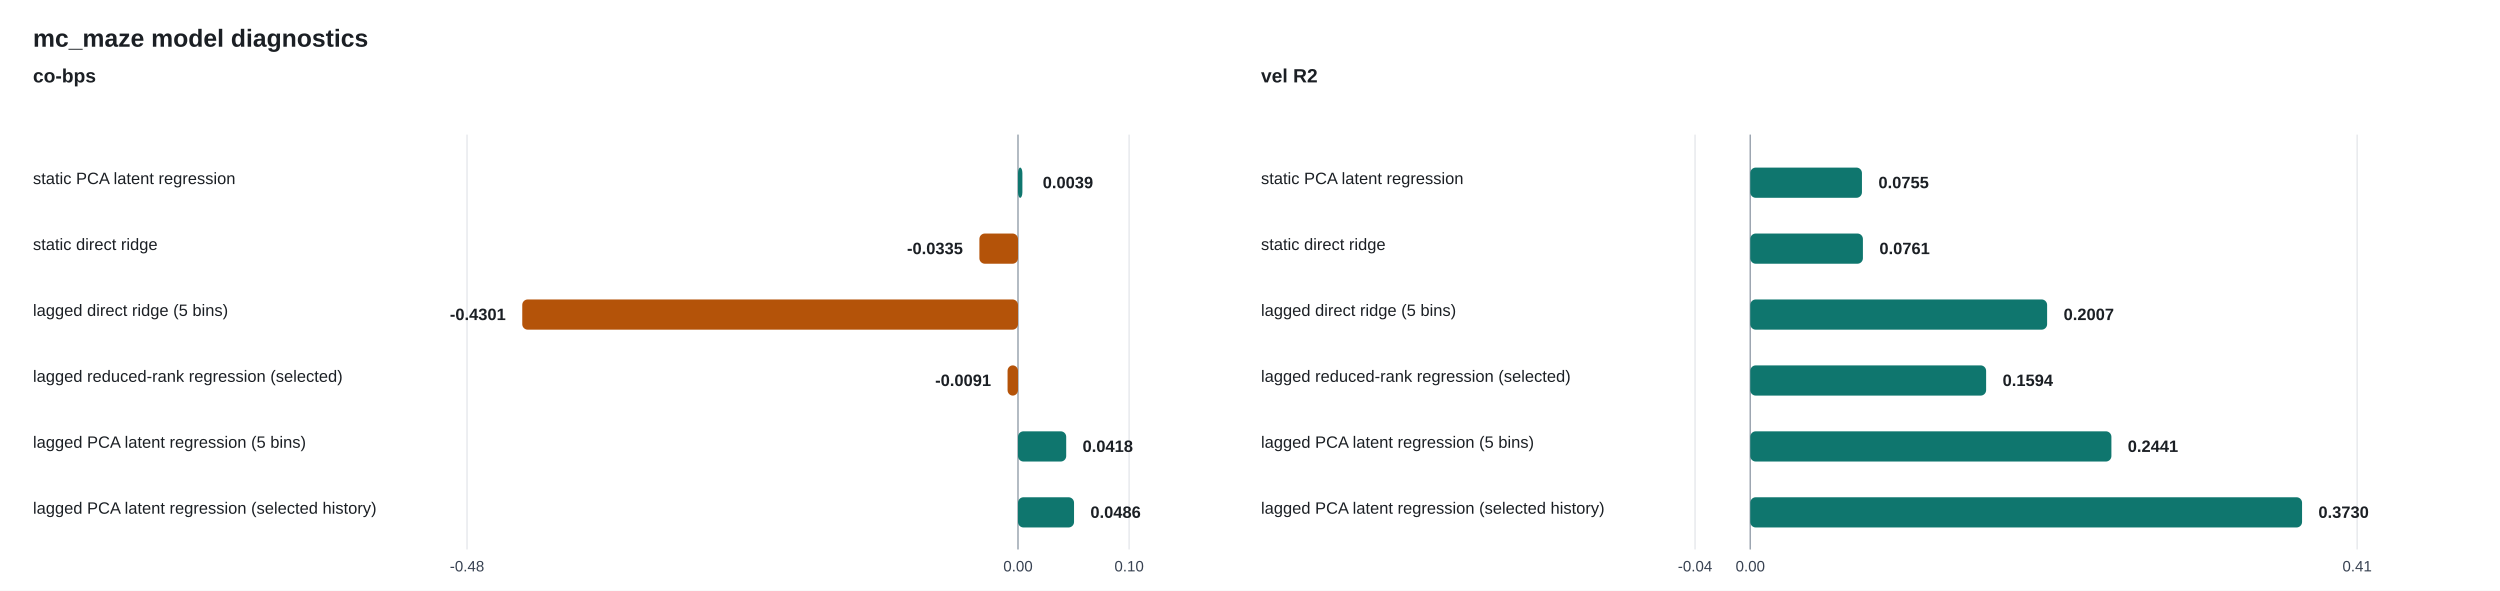
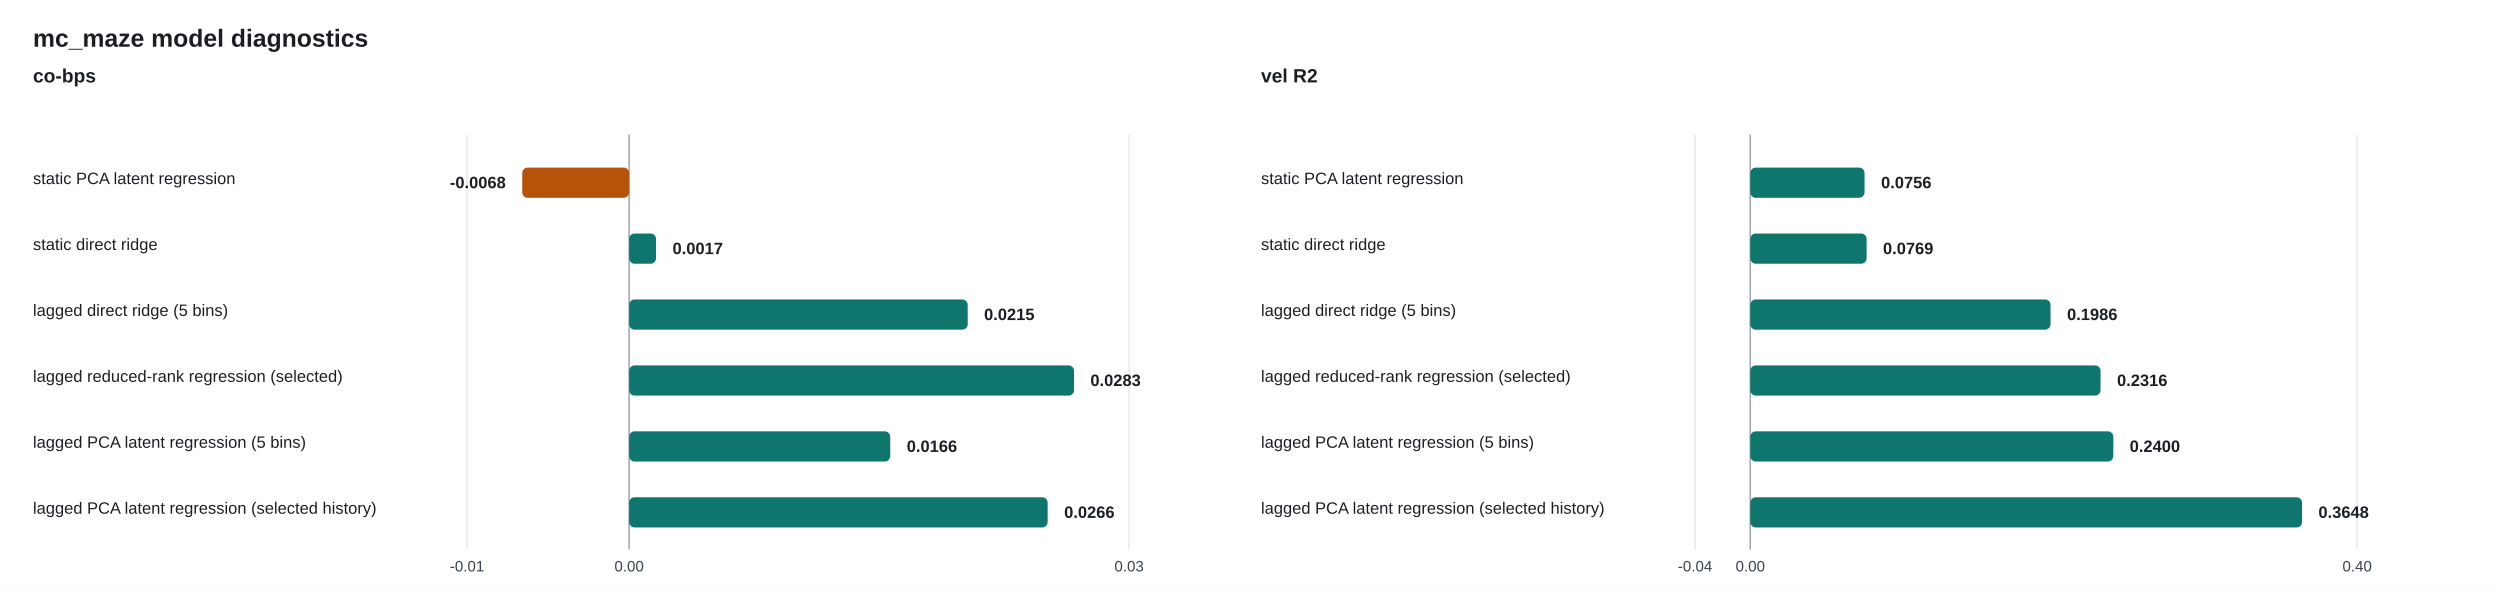
<svg xmlns="http://www.w3.org/2000/svg" width="1820" height="430" viewBox="0 0 1820 430">
  <style>
text { font-family: Arial, Helvetica, sans-serif; fill: #1b1f24; }
.title { font-size: 18px; font-weight: 700; }
.panel-title { font-size: 14px; font-weight: 700; }
.label { font-size: 12px; }
.tick { font-size: 11px; fill: #374151; }
.value { font-size: 12px; font-weight: 600; }
.axis { stroke: #9aa4af; stroke-width: 1; }
.grid { stroke: #e5e7eb; stroke-width: 1; }
</style>
  <rect width="100%" height="100%" fill="#ffffff" />
  <text class="title" x="24" y="34">mc_maze model diagnostics</text>
  <text class="panel-title" x="24" y="60">co-bps</text>
  <line class="grid" x1="340.0" y1="98" x2="340.0" y2="400" />
-   <text class="tick" x="340.0" y="416" text-anchor="middle">-0.48</text>
-   <line class="grid" x1="741.1" y1="98" x2="741.1" y2="400" />
-   <text class="tick" x="741.1" y="416" text-anchor="middle">0.00</text>
+   <text class="tick" x="340.0" y="416" text-anchor="middle">-0.01</text>
+   <line class="grid" x1="458.0" y1="98" x2="458.0" y2="400" />
+   <text class="tick" x="458.0" y="416" text-anchor="middle">0.00</text>
  <line class="grid" x1="822.0" y1="98" x2="822.0" y2="400" />
-   <text class="tick" x="822.0" y="416" text-anchor="middle">0.10</text>
-   <line class="axis" x1="741.1" y1="98" x2="741.1" y2="400" />
+   <text class="tick" x="822.0" y="416" text-anchor="middle">0.03</text>
+   <line class="axis" x1="458.0" y1="98" x2="458.0" y2="400" />
  <text class="label" x="24" y="134">static PCA latent regression</text>
-   <rect x="741.1" y="122" width="3.2" height="22" rx="4" fill="#0f766e" />
-   <text class="value" x="759.1" y="137" text-anchor="start">0.0039</text>
+   <rect x="380.2" y="122" width="77.8" height="22" rx="4" fill="#b45309" />
+   <text class="value" x="368.2" y="137" text-anchor="end">-0.0068</text>
  <text class="label" x="24" y="182">static direct ridge</text>
-   <rect x="713.0" y="170" width="28.1" height="22" rx="4" fill="#b45309" />
-   <text class="value" x="701.0" y="185" text-anchor="end">-0.0335</text>
+   <rect x="458.0" y="170" width="19.6" height="22" rx="4" fill="#0f766e" />
+   <text class="value" x="489.6" y="185" text-anchor="start">0.0017</text>
  <text class="label" x="24" y="230">lagged direct ridge (5 bins)</text>
-   <rect x="380.2" y="218" width="360.9" height="22" rx="4" fill="#b45309" />
-   <text class="value" x="368.2" y="233" text-anchor="end">-0.4301</text>
+   <rect x="458.0" y="218" width="246.5" height="22" rx="4" fill="#0f766e" />
+   <text class="value" x="716.4" y="233" text-anchor="start">0.0215</text>
  <text class="label" x="24" y="278">lagged reduced-rank regression (selected)</text>
-   <rect x="733.5" y="266" width="7.6" height="22" rx="4" fill="#b45309" />
-   <text class="value" x="721.5" y="281" text-anchor="end">-0.0091</text>
+   <rect x="458.0" y="266" width="323.9" height="22" rx="4" fill="#0f766e" />
+   <text class="value" x="793.8" y="281" text-anchor="start">0.0283</text>
  <text class="label" x="24" y="326">lagged PCA latent regression (5 bins)</text>
-   <rect x="741.1" y="314" width="35.1" height="22" rx="4" fill="#0f766e" />
-   <text class="value" x="788.1" y="329" text-anchor="start">0.0418</text>
+   <rect x="458.0" y="314" width="190.1" height="22" rx="4" fill="#0f766e" />
+   <text class="value" x="660.1" y="329" text-anchor="start">0.0166</text>
  <text class="label" x="24" y="374">lagged PCA latent regression (selected history)</text>
-   <rect x="741.1" y="362" width="40.8" height="22" rx="4" fill="#0f766e" />
-   <text class="value" x="793.8" y="377" text-anchor="start">0.0486</text>
+   <rect x="458.0" y="362" width="304.7" height="22" rx="4" fill="#0f766e" />
+   <text class="value" x="774.7" y="377" text-anchor="start">0.0266</text>
  <text class="panel-title" x="918" y="60">vel R2</text>
  <line class="grid" x1="1234.0" y1="98" x2="1234.0" y2="400" />
  <text class="tick" x="1234.0" y="416" text-anchor="middle">-0.04</text>
  <line class="grid" x1="1274.2" y1="98" x2="1274.2" y2="400" />
  <text class="tick" x="1274.2" y="416" text-anchor="middle">0.00</text>
  <line class="grid" x1="1716.0" y1="98" x2="1716.0" y2="400" />
-   <text class="tick" x="1716.0" y="416" text-anchor="middle">0.41</text>
+   <text class="tick" x="1716.0" y="416" text-anchor="middle">0.40</text>
  <line class="axis" x1="1274.2" y1="98" x2="1274.2" y2="400" />
  <text class="label" x="918" y="134">static PCA latent regression</text>
-   <rect x="1274.2" y="122" width="81.3" height="22" rx="4" fill="#0f766e" />
-   <text class="value" x="1367.5" y="137" text-anchor="start">0.0755</text>
+   <rect x="1274.2" y="122" width="83.2" height="22" rx="4" fill="#0f766e" />
+   <text class="value" x="1369.4" y="137" text-anchor="start">0.0756</text>
  <text class="label" x="918" y="182">static direct ridge</text>
-   <rect x="1274.2" y="170" width="82.0" height="22" rx="4" fill="#0f766e" />
-   <text class="value" x="1368.2" y="185" text-anchor="start">0.0761</text>
+   <rect x="1274.2" y="170" width="84.7" height="22" rx="4" fill="#0f766e" />
+   <text class="value" x="1370.8" y="185" text-anchor="start">0.0769</text>
  <text class="label" x="918" y="230">lagged direct ridge (5 bins)</text>
-   <rect x="1274.2" y="218" width="216.1" height="22" rx="4" fill="#0f766e" />
-   <text class="value" x="1502.3" y="233" text-anchor="start">0.2007</text>
+   <rect x="1274.2" y="218" width="218.6" height="22" rx="4" fill="#0f766e" />
+   <text class="value" x="1504.8" y="233" text-anchor="start">0.1986</text>
  <text class="label" x="918" y="278">lagged reduced-rank regression (selected)</text>
-   <rect x="1274.2" y="266" width="171.7" height="22" rx="4" fill="#0f766e" />
-   <text class="value" x="1457.9" y="281" text-anchor="start">0.1594</text>
+   <rect x="1274.2" y="266" width="255.0" height="22" rx="4" fill="#0f766e" />
+   <text class="value" x="1541.2" y="281" text-anchor="start">0.2316</text>
  <text class="label" x="918" y="326">lagged PCA latent regression (5 bins)</text>
-   <rect x="1274.2" y="314" width="262.9" height="22" rx="4" fill="#0f766e" />
-   <text class="value" x="1549.0" y="329" text-anchor="start">0.2441</text>
+   <rect x="1274.2" y="314" width="264.3" height="22" rx="4" fill="#0f766e" />
+   <text class="value" x="1550.4" y="329" text-anchor="start">0.2400</text>
  <text class="label" x="918" y="374">lagged PCA latent regression (selected history)</text>
  <rect x="1274.2" y="362" width="401.7" height="22" rx="4" fill="#0f766e" />
-   <text class="value" x="1687.8" y="377" text-anchor="start">0.3730</text>
+   <text class="value" x="1687.8" y="377" text-anchor="start">0.3648</text>
</svg>
